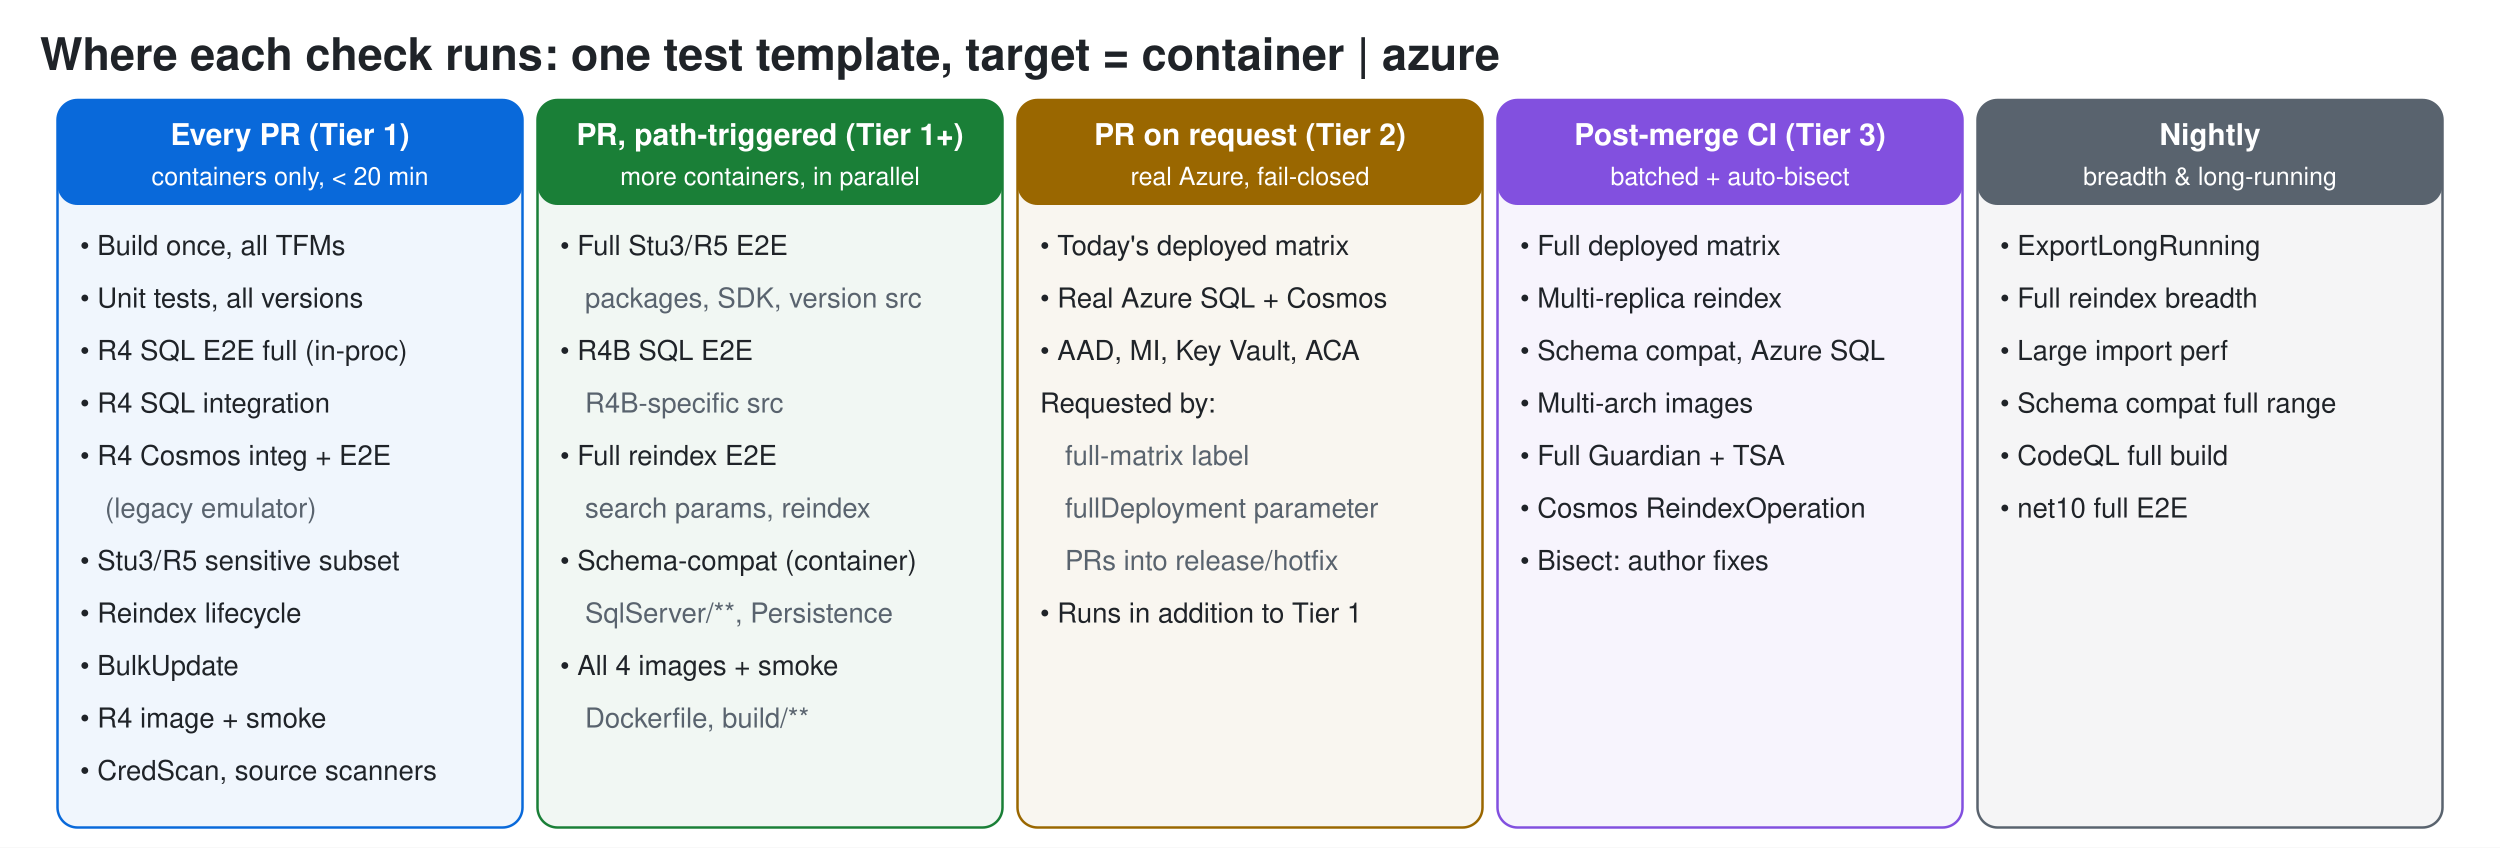
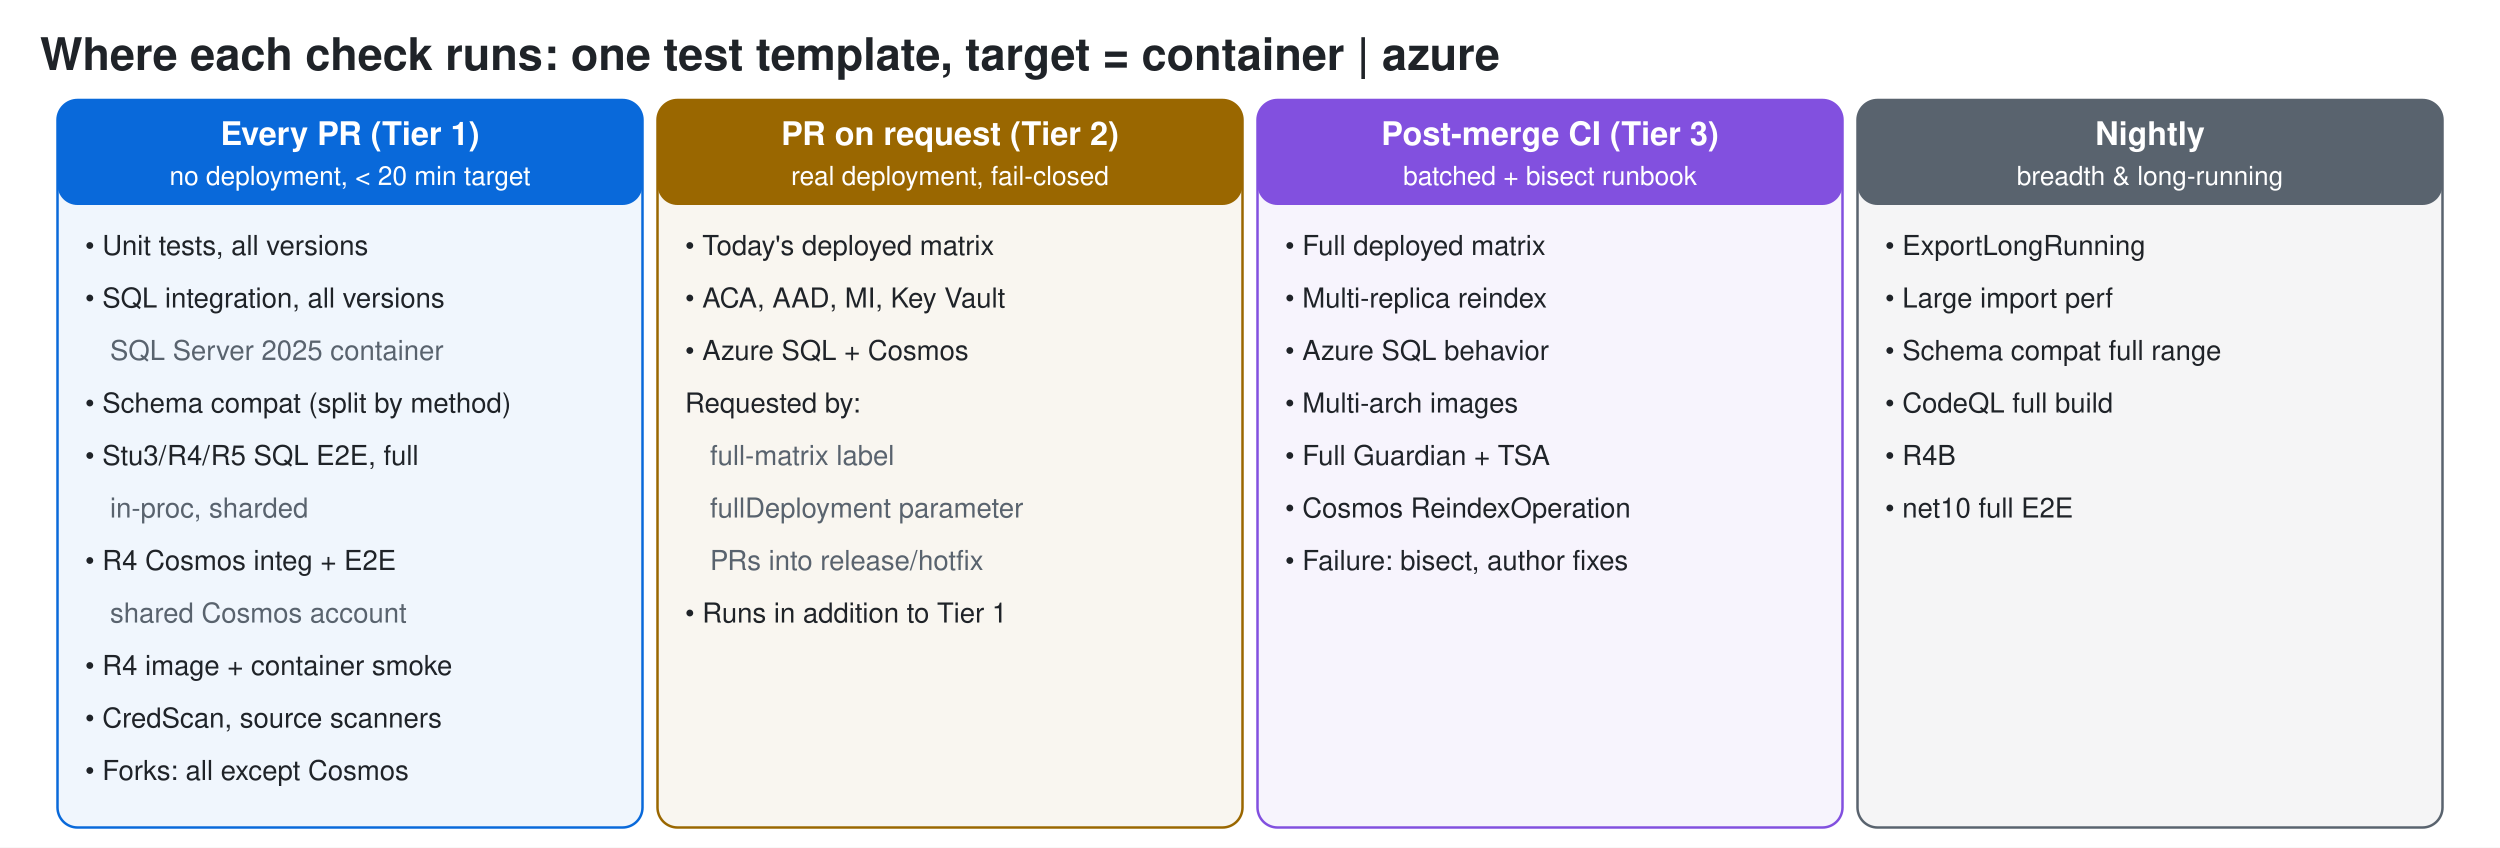
<svg xmlns="http://www.w3.org/2000/svg" width="1000" height="339" font-family="Segoe UI,Helvetica,Arial,sans-serif">
  <rect width="100%" height="100%" fill="#fff" />
  <text x="16" y="28" font-size="18" font-weight="600" fill="#1f2328">Where each check runs: one test template, target = container | azure</text>
-   <rect x="23.0" y="40" width="186.0" height="291" rx="8" fill="#0969da" fill-opacity="0.06" stroke="#0969da" />
-   <rect x="23.0" y="40" width="186.0" height="42" rx="8" fill="#0969da" />
-   <text x="116.0" y="58" font-size="12" font-weight="600" fill="#fff" text-anchor="middle">Every PR (Tier 1)</text>
-   <text x="116.0" y="74" font-size="10" fill="#fff" text-anchor="middle">containers only, &lt; 20 min</text>
-   <text x="32.0" y="102" font-size="11" fill="#1f2328">• Build once, all TFMs</text>
-   <text x="32.0" y="123" font-size="11" fill="#1f2328">• Unit tests, all versions</text>
-   <text x="32.0" y="144" font-size="11" fill="#1f2328">• R4 SQL E2E full (in-proc)</text>
-   <text x="32.0" y="165" font-size="11" fill="#1f2328">• R4 SQL integration</text>
-   <text x="32.0" y="186" font-size="11" fill="#1f2328">• R4 Cosmos integ + E2E</text>
-   <text x="42.0" y="207" font-size="11" fill="#59636e">(legacy emulator)</text>
-   <text x="32.0" y="228" font-size="11" fill="#1f2328">• Stu3/R5 sensitive subset</text>
-   <text x="32.0" y="249" font-size="11" fill="#1f2328">• Reindex lifecycle</text>
-   <text x="32.0" y="270" font-size="11" fill="#1f2328">• BulkUpdate</text>
-   <text x="32.0" y="291" font-size="11" fill="#1f2328">• R4 image + smoke</text>
-   <text x="32.0" y="312" font-size="11" fill="#1f2328">• CredScan, source scanners</text>
-   <rect x="215.0" y="40" width="186.0" height="291" rx="8" fill="#1a7f37" fill-opacity="0.06" stroke="#1a7f37" />
-   <rect x="215.0" y="40" width="186.0" height="42" rx="8" fill="#1a7f37" />
-   <text x="308.0" y="58" font-size="12" font-weight="600" fill="#fff" text-anchor="middle">PR, path-triggered (Tier 1+)</text>
-   <text x="308.0" y="74" font-size="10" fill="#fff" text-anchor="middle">more containers, in parallel</text>
-   <text x="224.0" y="102" font-size="11" fill="#1f2328">• Full Stu3/R5 E2E</text>
-   <text x="234.0" y="123" font-size="11" fill="#59636e">packages, SDK, version src</text>
-   <text x="224.0" y="144" font-size="11" fill="#1f2328">• R4B SQL E2E</text>
-   <text x="234.0" y="165" font-size="11" fill="#59636e">R4B-specific src</text>
-   <text x="224.0" y="186" font-size="11" fill="#1f2328">• Full reindex E2E</text>
-   <text x="234.0" y="207" font-size="11" fill="#59636e">search params, reindex</text>
-   <text x="224.0" y="228" font-size="11" fill="#1f2328">• Schema-compat (container)</text>
-   <text x="234.0" y="249" font-size="11" fill="#59636e">SqlServer/**, Persistence</text>
-   <text x="224.0" y="270" font-size="11" fill="#1f2328">• All 4 images + smoke</text>
-   <text x="234.0" y="291" font-size="11" fill="#59636e">Dockerfile, build/**</text>
-   <rect x="407.0" y="40" width="186.0" height="291" rx="8" fill="#9a6700" fill-opacity="0.06" stroke="#9a6700" />
-   <rect x="407.0" y="40" width="186.0" height="42" rx="8" fill="#9a6700" />
-   <text x="500.0" y="58" font-size="12" font-weight="600" fill="#fff" text-anchor="middle">PR on request (Tier 2)</text>
-   <text x="500.0" y="74" font-size="10" fill="#fff" text-anchor="middle">real Azure, fail-closed</text>
-   <text x="416.0" y="102" font-size="11" fill="#1f2328">• Today's deployed matrix</text>
-   <text x="416.0" y="123" font-size="11" fill="#1f2328">• Real Azure SQL + Cosmos</text>
-   <text x="416.0" y="144" font-size="11" fill="#1f2328">• AAD, MI, Key Vault, ACA</text>
-   <text x="416.0" y="165" font-size="11" fill="#1f2328">Requested by:</text>
-   <text x="426.0" y="186" font-size="11" fill="#59636e">full-matrix label</text>
-   <text x="426.0" y="207" font-size="11" fill="#59636e">fullDeployment parameter</text>
-   <text x="426.0" y="228" font-size="11" fill="#59636e">PRs into release/hotfix</text>
-   <text x="416.0" y="249" font-size="11" fill="#1f2328">• Runs in addition to Tier 1</text>
-   <rect x="599.0" y="40" width="186.0" height="291" rx="8" fill="#8250df" fill-opacity="0.06" stroke="#8250df" />
-   <rect x="599.0" y="40" width="186.0" height="42" rx="8" fill="#8250df" />
-   <text x="692.0" y="58" font-size="12" font-weight="600" fill="#fff" text-anchor="middle">Post-merge CI (Tier 3)</text>
-   <text x="692.0" y="74" font-size="10" fill="#fff" text-anchor="middle">batched + auto-bisect</text>
-   <text x="608.0" y="102" font-size="11" fill="#1f2328">• Full deployed matrix</text>
-   <text x="608.0" y="123" font-size="11" fill="#1f2328">• Multi-replica reindex</text>
-   <text x="608.0" y="144" font-size="11" fill="#1f2328">• Schema compat, Azure SQL</text>
-   <text x="608.0" y="165" font-size="11" fill="#1f2328">• Multi-arch images</text>
-   <text x="608.0" y="186" font-size="11" fill="#1f2328">• Full Guardian + TSA</text>
-   <text x="608.0" y="207" font-size="11" fill="#1f2328">• Cosmos ReindexOperation</text>
-   <text x="608.0" y="228" font-size="11" fill="#1f2328">• Bisect: author fixes</text>
-   <rect x="791.0" y="40" width="186.0" height="291" rx="8" fill="#59636e" fill-opacity="0.06" stroke="#59636e" />
-   <rect x="791.0" y="40" width="186.0" height="42" rx="8" fill="#59636e" />
-   <text x="884.0" y="58" font-size="12" font-weight="600" fill="#fff" text-anchor="middle">Nightly</text>
-   <text x="884.0" y="74" font-size="10" fill="#fff" text-anchor="middle">breadth &amp; long-running</text>
-   <text x="800.0" y="102" font-size="11" fill="#1f2328">• ExportLongRunning</text>
-   <text x="800.0" y="123" font-size="11" fill="#1f2328">• Full reindex breadth</text>
-   <text x="800.0" y="144" font-size="11" fill="#1f2328">• Large import perf</text>
-   <text x="800.0" y="165" font-size="11" fill="#1f2328">• Schema compat full range</text>
-   <text x="800.0" y="186" font-size="11" fill="#1f2328">• CodeQL full build</text>
-   <text x="800.0" y="207" font-size="11" fill="#1f2328">• net10 full E2E</text>
+   <rect x="23.0" y="40" width="234.0" height="291" rx="8" fill="#0969da" fill-opacity="0.06" stroke="#0969da" />
+   <rect x="23.0" y="40" width="234.0" height="42" rx="8" fill="#0969da" />
+   <text x="140.0" y="58" font-size="13" font-weight="600" fill="#fff" text-anchor="middle">Every PR (Tier 1)</text>
+   <text x="140.0" y="74" font-size="10.5" fill="#fff" text-anchor="middle">no deployment, &lt; 20 min target</text>
+   <text x="34.0" y="102" font-size="11" fill="#1f2328">• Unit tests, all versions</text>
+   <text x="34.0" y="123" font-size="11" fill="#1f2328">• SQL integration, all versions</text>
+   <text x="44.0" y="144" font-size="11" fill="#59636e">SQL Server 2025 container</text>
+   <text x="34.0" y="165" font-size="11" fill="#1f2328">• Schema compat (split by method)</text>
+   <text x="34.0" y="186" font-size="11" fill="#1f2328">• Stu3/R4/R5 SQL E2E, full</text>
+   <text x="44.0" y="207" font-size="11" fill="#59636e">in-proc, sharded</text>
+   <text x="34.0" y="228" font-size="11" fill="#1f2328">• R4 Cosmos integ + E2E</text>
+   <text x="44.0" y="249" font-size="11" fill="#59636e">shared Cosmos account</text>
+   <text x="34.0" y="270" font-size="11" fill="#1f2328">• R4 image + container smoke</text>
+   <text x="34.0" y="291" font-size="11" fill="#1f2328">• CredScan, source scanners</text>
+   <text x="34.0" y="312" font-size="11" fill="#1f2328">• Forks: all except Cosmos</text>
+   <rect x="263.0" y="40" width="234.0" height="291" rx="8" fill="#9a6700" fill-opacity="0.06" stroke="#9a6700" />
+   <rect x="263.0" y="40" width="234.0" height="42" rx="8" fill="#9a6700" />
+   <text x="380.0" y="58" font-size="13" font-weight="600" fill="#fff" text-anchor="middle">PR on request (Tier 2)</text>
+   <text x="380.0" y="74" font-size="10.5" fill="#fff" text-anchor="middle">real deployment, fail-closed</text>
+   <text x="274.0" y="102" font-size="11" fill="#1f2328">• Today's deployed matrix</text>
+   <text x="274.0" y="123" font-size="11" fill="#1f2328">• ACA, AAD, MI, Key Vault</text>
+   <text x="274.0" y="144" font-size="11" fill="#1f2328">• Azure SQL + Cosmos</text>
+   <text x="274.0" y="165" font-size="11" fill="#1f2328">Requested by:</text>
+   <text x="284.0" y="186" font-size="11" fill="#59636e">full-matrix label</text>
+   <text x="284.0" y="207" font-size="11" fill="#59636e">fullDeployment parameter</text>
+   <text x="284.0" y="228" font-size="11" fill="#59636e">PRs into release/hotfix</text>
+   <text x="274.0" y="249" font-size="11" fill="#1f2328">• Runs in addition to Tier 1</text>
+   <rect x="503.0" y="40" width="234.0" height="291" rx="8" fill="#8250df" fill-opacity="0.06" stroke="#8250df" />
+   <rect x="503.0" y="40" width="234.0" height="42" rx="8" fill="#8250df" />
+   <text x="620.0" y="58" font-size="13" font-weight="600" fill="#fff" text-anchor="middle">Post-merge CI (Tier 3)</text>
+   <text x="620.0" y="74" font-size="10.5" fill="#fff" text-anchor="middle">batched + bisect runbook</text>
+   <text x="514.0" y="102" font-size="11" fill="#1f2328">• Full deployed matrix</text>
+   <text x="514.0" y="123" font-size="11" fill="#1f2328">• Multi-replica reindex</text>
+   <text x="514.0" y="144" font-size="11" fill="#1f2328">• Azure SQL behavior</text>
+   <text x="514.0" y="165" font-size="11" fill="#1f2328">• Multi-arch images</text>
+   <text x="514.0" y="186" font-size="11" fill="#1f2328">• Full Guardian + TSA</text>
+   <text x="514.0" y="207" font-size="11" fill="#1f2328">• Cosmos ReindexOperation</text>
+   <text x="514.0" y="228" font-size="11" fill="#1f2328">• Failure: bisect, author fixes</text>
+   <rect x="743.0" y="40" width="234.0" height="291" rx="8" fill="#59636e" fill-opacity="0.06" stroke="#59636e" />
+   <rect x="743.0" y="40" width="234.0" height="42" rx="8" fill="#59636e" />
+   <text x="860.0" y="58" font-size="13" font-weight="600" fill="#fff" text-anchor="middle">Nightly</text>
+   <text x="860.0" y="74" font-size="10.5" fill="#fff" text-anchor="middle">breadth &amp; long-running</text>
+   <text x="754.0" y="102" font-size="11" fill="#1f2328">• ExportLongRunning</text>
+   <text x="754.0" y="123" font-size="11" fill="#1f2328">• Large import perf</text>
+   <text x="754.0" y="144" font-size="11" fill="#1f2328">• Schema compat full range</text>
+   <text x="754.0" y="165" font-size="11" fill="#1f2328">• CodeQL full build</text>
+   <text x="754.0" y="186" font-size="11" fill="#1f2328">• R4B</text>
+   <text x="754.0" y="207" font-size="11" fill="#1f2328">• net10 full E2E</text>
</svg>
